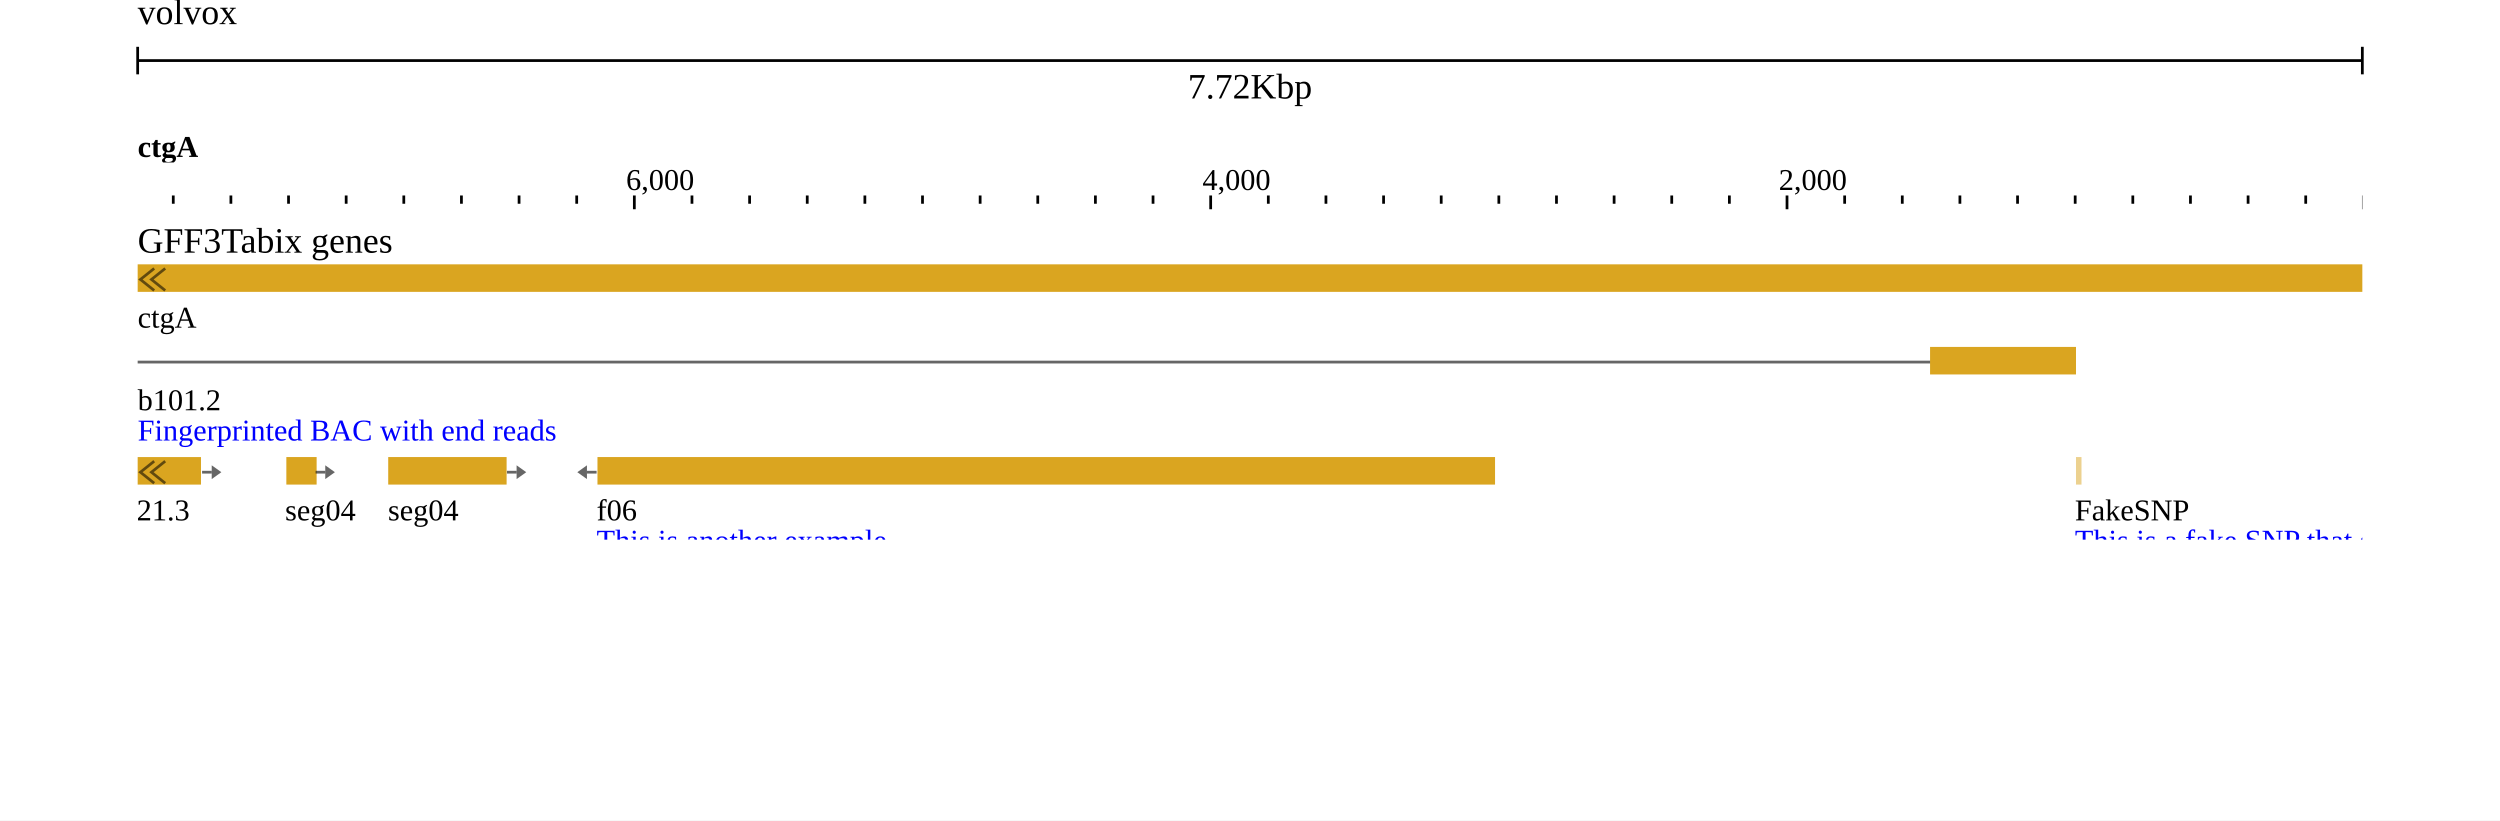
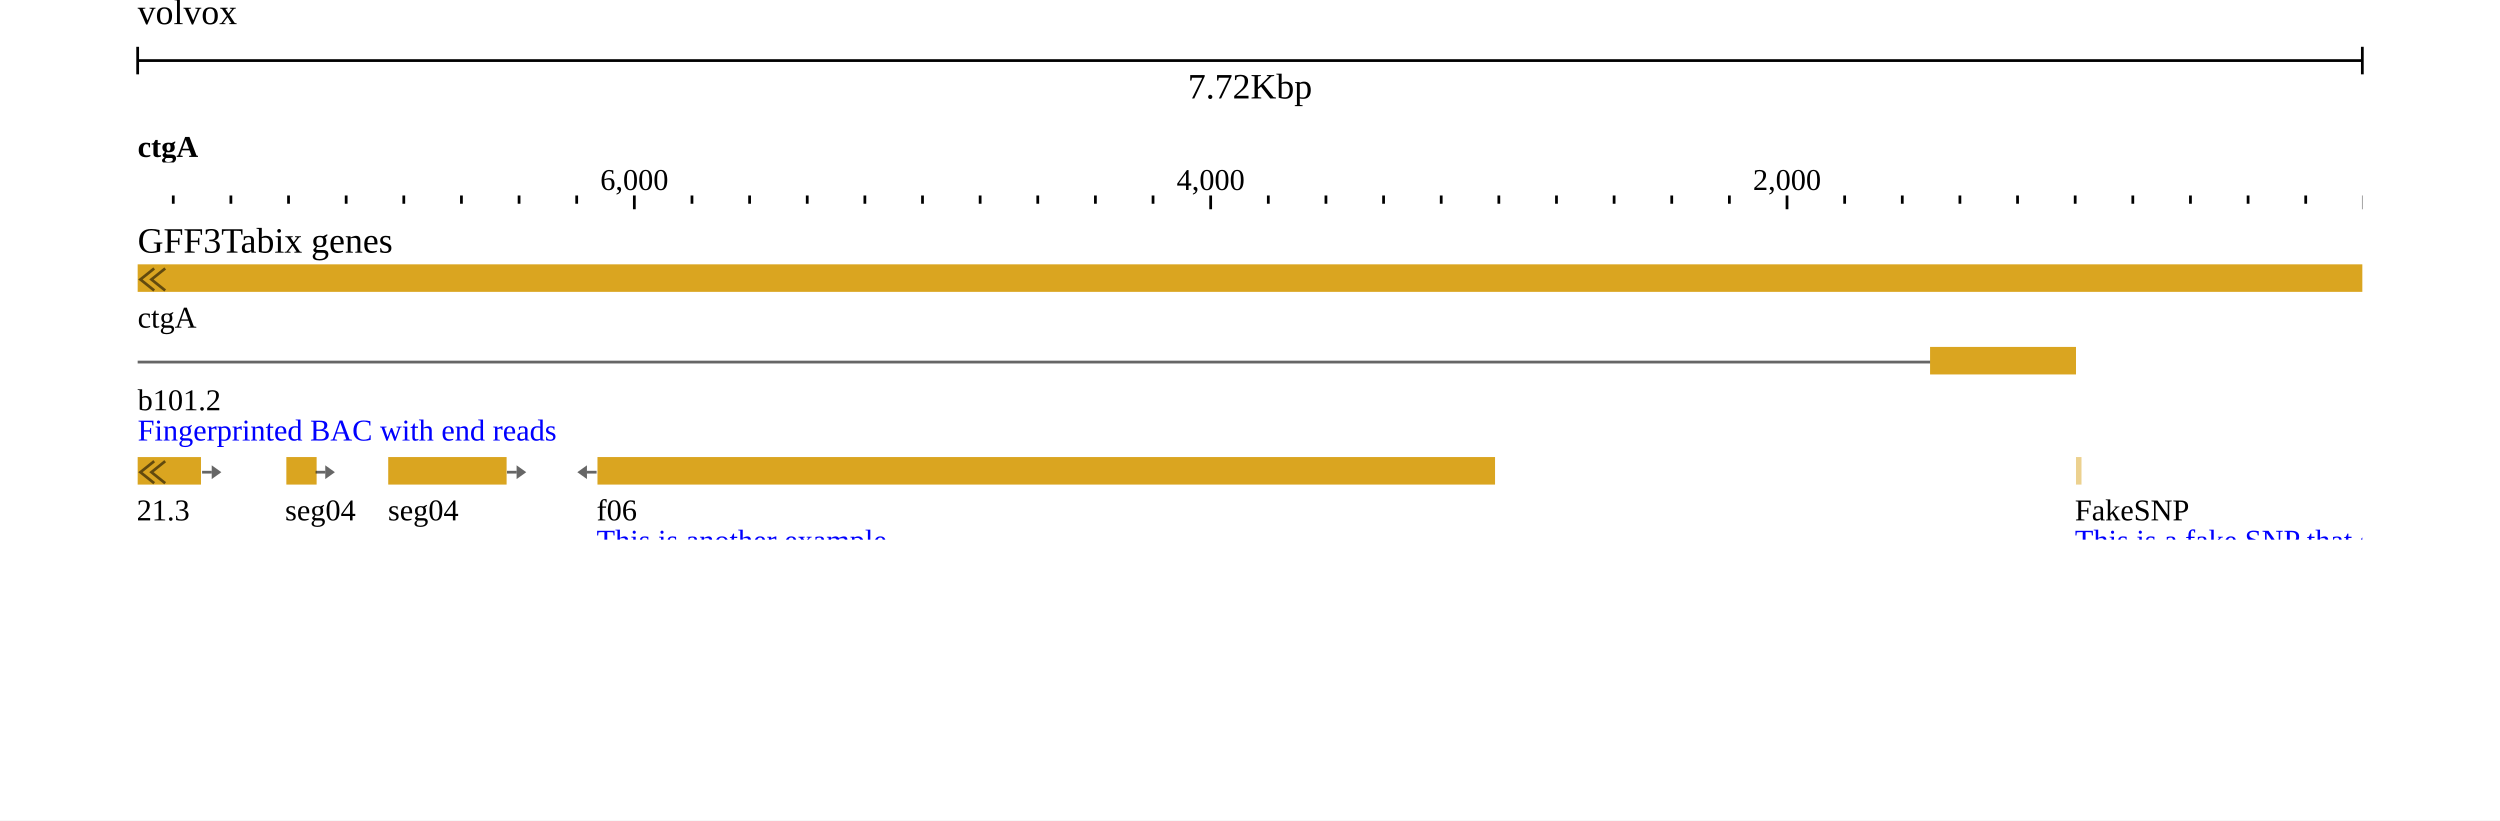
<svg xmlns="http://www.w3.org/2000/svg" width="908" height="298" viewBox="0 0 908 298">
  <rect width="908" height="298" fill="#ffffff" />
  <g transform="translate(50 0)">
    <g transform="translate(0)">
      <g id="header">
        <text x="0" y="0" dominant-baseline="hanging" font-size="13" fill="#000000">volvox</text>
        <g transform="translate(0 22)">
          <line x1="0" x2="808" y1="0" y2="0" stroke="#000000" />
          <line x1="0" x2="0" y1="-5" y2="5" stroke="#000000" />
          <line x1="808" x2="808" y1="-5" y2="5" stroke="#000000" />
          <text x="404" y="5" text-anchor="middle" dominant-baseline="hanging" font-size="13" fill="#000000">7.72Kbp</text>
        </g>
        <g transform="translate(0 44)">
          <g transform="translate(0 0)">
            <defs>
              <clipPath id="clip-integration_test-volvox:ctgA:2.534653465343581:7722.534653465344:0:rev">
                <rect x="0" y="0" width="808" height="100" />
              </clipPath>
            </defs>
            <g clip-path="url(#clip-integration_test-volvox:ctgA:2.534653465343581:7722.534653465344:0:rev)">
              <line x1="829.303" x2="829.303" y1="27" y2="30" stroke-width="1" stroke="#000000" />
              <line x1="808.37" x2="808.37" y1="27" y2="32" stroke-width="1" stroke="#000000" />
              <line x1="787.437" x2="787.437" y1="27" y2="30" stroke-width="1" stroke="#000000" />
              <line x1="766.505" x2="766.505" y1="27" y2="30" stroke-width="1" stroke="#000000" />
              <line x1="745.572" x2="745.572" y1="27" y2="30" stroke-width="1" stroke="#000000" />
              <line x1="724.639" x2="724.639" y1="27" y2="30" stroke-width="1" stroke="#000000" />
              <line x1="703.707" x2="703.707" y1="27" y2="30" stroke-width="1" stroke="#000000" />
              <line x1="682.774" x2="682.774" y1="27" y2="30" stroke-width="1" stroke="#000000" />
              <line x1="661.841" x2="661.841" y1="27" y2="30" stroke-width="1" stroke="#000000" />
              <line x1="640.909" x2="640.909" y1="27" y2="30" stroke-width="1" stroke="#000000" />
              <line x1="619.976" x2="619.976" y1="27" y2="30" stroke-width="1" stroke="#000000" />
              <line x1="599.044" x2="599.044" y1="27" y2="32" stroke-width="1" stroke="#000000" />
              <line x1="578.111" x2="578.111" y1="27" y2="30" stroke-width="1" stroke="#000000" />
              <line x1="557.178" x2="557.178" y1="27" y2="30" stroke-width="1" stroke="#000000" />
              <line x1="536.246" x2="536.246" y1="27" y2="30" stroke-width="1" stroke="#000000" />
              <line x1="515.313" x2="515.313" y1="27" y2="30" stroke-width="1" stroke="#000000" />
              <line x1="494.38" x2="494.38" y1="27" y2="30" stroke-width="1" stroke="#000000" />
              <line x1="473.448" x2="473.448" y1="27" y2="30" stroke-width="1" stroke="#000000" />
              <line x1="452.515" x2="452.515" y1="27" y2="30" stroke-width="1" stroke="#000000" />
              <line x1="431.582" x2="431.582" y1="27" y2="30" stroke-width="1" stroke="#000000" />
              <line x1="410.65" x2="410.65" y1="27" y2="30" stroke-width="1" stroke="#000000" />
              <line x1="389.717" x2="389.717" y1="27" y2="32" stroke-width="1" stroke="#000000" />
              <line x1="368.784" x2="368.784" y1="27" y2="30" stroke-width="1" stroke="#000000" />
              <line x1="347.852" x2="347.852" y1="27" y2="30" stroke-width="1" stroke="#000000" />
              <line x1="326.919" x2="326.919" y1="27" y2="30" stroke-width="1" stroke="#000000" />
              <line x1="305.987" x2="305.987" y1="27" y2="30" stroke-width="1" stroke="#000000" />
              <line x1="285.054" x2="285.054" y1="27" y2="30" stroke-width="1" stroke="#000000" />
              <line x1="264.121" x2="264.121" y1="27" y2="30" stroke-width="1" stroke="#000000" />
              <line x1="243.189" x2="243.189" y1="27" y2="30" stroke-width="1" stroke="#000000" />
              <line x1="222.256" x2="222.256" y1="27" y2="30" stroke-width="1" stroke="#000000" />
              <line x1="201.323" x2="201.323" y1="27" y2="30" stroke-width="1" stroke="#000000" />
              <line x1="180.391" x2="180.391" y1="27" y2="32" stroke-width="1" stroke="#000000" />
              <line x1="159.458" x2="159.458" y1="27" y2="30" stroke-width="1" stroke="#000000" />
              <line x1="138.525" x2="138.525" y1="27" y2="30" stroke-width="1" stroke="#000000" />
              <line x1="117.593" x2="117.593" y1="27" y2="30" stroke-width="1" stroke="#000000" />
              <line x1="96.66" x2="96.66" y1="27" y2="30" stroke-width="1" stroke="#000000" />
              <line x1="75.727" x2="75.727" y1="27" y2="30" stroke-width="1" stroke="#000000" />
              <line x1="54.795" x2="54.795" y1="27" y2="30" stroke-width="1" stroke="#000000" />
              <line x1="33.862" x2="33.862" y1="27" y2="30" stroke-width="1" stroke="#000000" />
              <line x1="12.93" x2="12.93" y1="27" y2="30" stroke-width="1" stroke="#000000" />
              <line x1="-8.003" x2="-8.003" y1="27" y2="30" stroke-width="1" stroke="#000000" />
              <line x1="-28.936" x2="-28.936" y1="27" y2="32" stroke-width="1" stroke="#000000" />
-               <text x="596.044" y="25" font-size="11" fill="#000000">2,000</text>
-               <text x="386.717" y="25" font-size="11" fill="#000000">4,000</text>
-               <text x="177.391" y="25" font-size="11" fill="#000000">6,000</text>
+               <text x="599.044" y="25" text-anchor="middle" font-size="11" fill="#000000">2,000</text>
+               <text x="389.717" y="25" text-anchor="middle" font-size="11" fill="#000000">4,000</text>
+               <text x="180.391" y="25" text-anchor="middle" font-size="11" fill="#000000">6,000</text>
            </g>
          </g>
          <g transform="translate(0 0)">
            <defs>
              <clipPath id="reflabel-integration_test-volvox:ctgA:4137:11781:0:rev">
                <rect x="0" y="0" width="807.265" height="15" />
              </clipPath>
            </defs>
            <g clip-path="url(#reflabel-integration_test-volvox:ctgA:4137:11781:0:rev)">
              <text x="0" y="13" font-size="11" font-weight="bold" fill="#000000">ctgA</text>
            </g>
          </g>
        </g>
      </g>
    </g>
    <g transform="translate(0 78)">
      <g transform="translate(0 0)">
        <defs>
          <clipPath id="track-clip-integration_test-gff3tabix_genes">
            <rect x="-50" y="18" width="858" height="100" />
          </clipPath>
        </defs>
        <g clip-path="url(#track-clip-integration_test-gff3tabix_genes)">
          <g transform="translate(0 18)">
            <defs>
              <clipPath id="canvas-features-clip-5GfQp_z8Ji">
                <rect x="0" y="0" width="808" height="100" />
              </clipPath>
            </defs>
            <g clip-path="url(#canvas-features-clip-5GfQp_z8Ji)">
              <g>
                <clipPath id="svgcanvas-clip-0">
                  <path d="M0,0h808v100h-808Z" />
                </clipPath>
                <g clip-path="url(#svgcanvas-clip-0)">
                  <path d="M651.27,35.5L-1232.563,35.5" fill="none" stroke="rgb(0,0,0)" stroke-opacity="0.6" stroke-width="1" />
                  <path d="M651.27,145.5L494.38,145.5" fill="none" stroke="rgb(0,0,0)" stroke-opacity="0.6" stroke-width="1" />
                  <path d="M535.603,143.5L531.603,145.5L535.603,147.5" fill="none" stroke="rgb(0,0,0)" stroke-opacity="0.6" stroke-width="0.5" />
                  <path d="M574.825,143.5L570.825,145.5L574.825,147.5" fill="none" stroke="rgb(0,0,0)" stroke-opacity="0.6" stroke-width="0.5" />
                  <path d="M614.048,143.5L610.048,145.5L614.048,147.5" fill="none" stroke="rgb(0,0,0)" stroke-opacity="0.6" stroke-width="0.5" />
                  <path d="M651.27,175.5L285.054,175.5" fill="none" stroke="rgb(0,0,0)" stroke-opacity="0.6" stroke-width="1" />
                  <path d="M323.676,173.5L319.676,175.5L323.676,177.5" fill="none" stroke="rgb(0,0,0)" stroke-opacity="0.6" stroke-width="0.5" />
                  <path d="M360.297,173.5L356.297,175.5L360.297,177.5" fill="none" stroke="rgb(0,0,0)" stroke-opacity="0.6" stroke-width="0.5" />
                  <path d="M396.919,173.5L392.919,175.5L396.919,177.5" fill="none" stroke="rgb(0,0,0)" stroke-opacity="0.6" stroke-width="0.5" />
                  <path d="M433.541,173.5L429.541,175.5L433.541,177.5" fill="none" stroke="rgb(0,0,0)" stroke-opacity="0.6" stroke-width="0.5" />
                  <path d="M470.162,173.5L466.162,175.5L470.162,177.5" fill="none" stroke="rgb(0,0,0)" stroke-opacity="0.6" stroke-width="0.5" />
                  <path d="M506.784,173.5L502.784,175.5L506.784,177.5" fill="none" stroke="rgb(0,0,0)" stroke-opacity="0.6" stroke-width="0.5" />
                  <path d="M543.405,173.5L539.405,175.5L543.405,177.5" fill="none" stroke="rgb(0,0,0)" stroke-opacity="0.6" stroke-width="0.5" />
                  <path d="M580.027,173.5L576.027,175.5L580.027,177.5" fill="none" stroke="rgb(0,0,0)" stroke-opacity="0.6" stroke-width="0.5" />
                  <path d="M616.649,173.5L612.649,175.5L616.649,177.5" fill="none" stroke="rgb(0,0,0)" stroke-opacity="0.6" stroke-width="0.5" />
                  <path d="M232.618,175.5L75.727,175.5" fill="none" stroke="rgb(0,0,0)" stroke-opacity="0.6" stroke-width="1" />
                  <path d="M116.95,173.5L112.95,175.5L116.95,177.5" fill="none" stroke="rgb(0,0,0)" stroke-opacity="0.6" stroke-width="0.5" />
                  <path d="M156.173,173.5L152.173,175.5L156.173,177.5" fill="none" stroke="rgb(0,0,0)" stroke-opacity="0.6" stroke-width="0.5" />
                  <path d="M195.395,173.5L191.395,175.5L195.395,177.5" fill="none" stroke="rgb(0,0,0)" stroke-opacity="0.6" stroke-width="0.5" />
                  <path d="M651.27,205.5L494.38,205.5" fill="none" stroke="rgb(0,0,0)" stroke-opacity="0.6" stroke-width="1" />
                  <path d="M535.603,203.5L531.603,205.5L535.603,207.5" fill="none" stroke="rgb(0,0,0)" stroke-opacity="0.6" stroke-width="0.5" />
                  <path d="M574.825,203.5L570.825,205.5L574.825,207.5" fill="none" stroke="rgb(0,0,0)" stroke-opacity="0.6" stroke-width="0.5" />
                  <path d="M614.048,203.5L610.048,205.5L614.048,207.5" fill="none" stroke="rgb(0,0,0)" stroke-opacity="0.6" stroke-width="0.5" />
                  <path d="M399.869,205.5L285.054,205.5" fill="none" stroke="rgb(0,0,0)" stroke-opacity="0.6" stroke-width="1" />
                  <path d="M325.326,203.5L321.326,205.5L325.326,207.5" fill="none" stroke="rgb(0,0,0)" stroke-opacity="0.6" stroke-width="0.5" />
                  <path d="M363.598,203.5L359.598,205.5L363.598,207.5" fill="none" stroke="rgb(0,0,0)" stroke-opacity="0.6" stroke-width="0.5" />
                  <path d="M232.618,205.5L75.727,205.5" fill="none" stroke="rgb(0,0,0)" stroke-opacity="0.6" stroke-width="1" />
                  <path d="M116.95,203.5L112.95,205.5L116.95,207.5" fill="none" stroke="rgb(0,0,0)" stroke-opacity="0.6" stroke-width="0.5" />
                  <path d="M156.173,203.5L152.173,205.5L156.173,207.5" fill="none" stroke="rgb(0,0,0)" stroke-opacity="0.6" stroke-width="0.5" />
                  <path d="M195.395,203.5L191.395,205.5L195.395,207.5" fill="none" stroke="rgb(0,0,0)" stroke-opacity="0.6" stroke-width="0.5" />
                  <path d="M651.27,217.5L285.054,217.5" fill="none" stroke="rgb(0,0,0)" stroke-opacity="0.6" stroke-width="1" />
                  <path d="M323.676,215.5L319.676,217.5L323.676,219.5" fill="none" stroke="rgb(0,0,0)" stroke-opacity="0.6" stroke-width="0.5" />
                  <path d="M360.297,215.5L356.297,217.5L360.297,219.5" fill="none" stroke="rgb(0,0,0)" stroke-opacity="0.6" stroke-width="0.5" />
                  <path d="M396.919,215.5L392.919,217.5L396.919,219.5" fill="none" stroke="rgb(0,0,0)" stroke-opacity="0.6" stroke-width="0.5" />
                  <path d="M433.541,215.5L429.541,217.5L433.541,219.5" fill="none" stroke="rgb(0,0,0)" stroke-opacity="0.6" stroke-width="0.5" />
                  <path d="M470.162,215.5L466.162,217.5L470.162,219.5" fill="none" stroke="rgb(0,0,0)" stroke-opacity="0.6" stroke-width="0.5" />
                  <path d="M506.784,215.5L502.784,217.5L506.784,219.5" fill="none" stroke="rgb(0,0,0)" stroke-opacity="0.6" stroke-width="0.5" />
                  <path d="M543.405,215.5L539.405,217.5L543.405,219.5" fill="none" stroke="rgb(0,0,0)" stroke-opacity="0.6" stroke-width="0.5" />
                  <path d="M580.027,215.5L576.027,217.5L580.027,219.5" fill="none" stroke="rgb(0,0,0)" stroke-opacity="0.6" stroke-width="0.5" />
                  <path d="M616.649,215.5L612.649,217.5L616.649,219.5" fill="none" stroke="rgb(0,0,0)" stroke-opacity="0.6" stroke-width="0.5" />
                  <path d="M232.618,217.5L75.727,217.5" fill="none" stroke="rgb(0,0,0)" stroke-opacity="0.6" stroke-width="1" />
                  <path d="M116.95,215.5L112.95,217.5L116.95,219.5" fill="none" stroke="rgb(0,0,0)" stroke-opacity="0.6" stroke-width="0.5" />
                  <path d="M156.173,215.5L152.173,217.5L156.173,219.5" fill="none" stroke="rgb(0,0,0)" stroke-opacity="0.6" stroke-width="0.5" />
                  <path d="M195.395,215.5L191.395,217.5L195.395,219.5" fill="none" stroke="rgb(0,0,0)" stroke-opacity="0.6" stroke-width="0.5" />
                  <path d="M651.27,229.5L494.38,229.5" fill="none" stroke="rgb(0,0,0)" stroke-opacity="0.6" stroke-width="1" />
                  <path d="M535.603,227.5L531.603,229.5L535.603,231.5" fill="none" stroke="rgb(0,0,0)" stroke-opacity="0.6" stroke-width="0.5" />
                  <path d="M574.825,227.5L570.825,229.5L574.825,231.5" fill="none" stroke="rgb(0,0,0)" stroke-opacity="0.6" stroke-width="0.5" />
                  <path d="M614.048,227.5L610.048,229.5L614.048,231.5" fill="none" stroke="rgb(0,0,0)" stroke-opacity="0.6" stroke-width="0.5" />
                  <path d="M399.869,229.5L285.054,229.5" fill="none" stroke="rgb(0,0,0)" stroke-opacity="0.6" stroke-width="1" />
                  <path d="M325.326,227.5L321.326,229.5L325.326,231.5" fill="none" stroke="rgb(0,0,0)" stroke-opacity="0.6" stroke-width="0.5" />
                  <path d="M363.598,227.5L359.598,229.5L363.598,231.5" fill="none" stroke="rgb(0,0,0)" stroke-opacity="0.6" stroke-width="0.5" />
                  <path d="M232.618,229.5L75.727,229.5" fill="none" stroke="rgb(0,0,0)" stroke-opacity="0.6" stroke-width="1" />
                  <path d="M116.95,227.5L112.95,229.5L116.95,231.5" fill="none" stroke="rgb(0,0,0)" stroke-opacity="0.6" stroke-width="0.5" />
                  <path d="M156.173,227.5L152.173,229.5L156.173,231.5" fill="none" stroke="rgb(0,0,0)" stroke-opacity="0.6" stroke-width="0.5" />
                  <path d="M195.395,227.5L191.395,229.5L195.395,231.5" fill="none" stroke="rgb(0,0,0)" stroke-opacity="0.6" stroke-width="0.5" />
                  <path d="M651.27,305.5L285.054,305.5" fill="none" stroke="rgb(0,0,0)" stroke-opacity="0.6" stroke-width="1" />
                  <path d="M323.676,303.5L319.676,305.5L323.676,307.5" fill="none" stroke="rgb(0,0,0)" stroke-opacity="0.6" stroke-width="0.5" />
                  <path d="M360.297,303.5L356.297,305.5L360.297,307.5" fill="none" stroke="rgb(0,0,0)" stroke-opacity="0.6" stroke-width="0.5" />
                  <path d="M396.919,303.5L392.919,305.5L396.919,307.5" fill="none" stroke="rgb(0,0,0)" stroke-opacity="0.6" stroke-width="0.5" />
                  <path d="M433.541,303.5L429.541,305.5L433.541,307.5" fill="none" stroke="rgb(0,0,0)" stroke-opacity="0.6" stroke-width="0.5" />
                  <path d="M470.162,303.5L466.162,305.5L470.162,307.5" fill="none" stroke="rgb(0,0,0)" stroke-opacity="0.6" stroke-width="0.5" />
                  <path d="M506.784,303.5L502.784,305.5L506.784,307.5" fill="none" stroke="rgb(0,0,0)" stroke-opacity="0.6" stroke-width="0.5" />
                  <path d="M543.405,303.5L539.405,305.5L543.405,307.5" fill="none" stroke="rgb(0,0,0)" stroke-opacity="0.6" stroke-width="0.5" />
                  <path d="M580.027,303.5L576.027,305.5L580.027,307.5" fill="none" stroke="rgb(0,0,0)" stroke-opacity="0.6" stroke-width="0.5" />
                  <path d="M616.649,303.5L612.649,305.5L616.649,307.5" fill="none" stroke="rgb(0,0,0)" stroke-opacity="0.6" stroke-width="0.5" />
                  <path d="M232.618,305.5L75.727,305.5" fill="none" stroke="rgb(0,0,0)" stroke-opacity="0.6" stroke-width="1" />
                  <path d="M116.95,303.5L112.95,305.5L116.95,307.5" fill="none" stroke="rgb(0,0,0)" stroke-opacity="0.6" stroke-width="0.5" />
                  <path d="M156.173,303.5L152.173,305.5L156.173,307.5" fill="none" stroke="rgb(0,0,0)" stroke-opacity="0.6" stroke-width="0.5" />
                  <path d="M195.395,303.5L191.395,305.5L195.395,307.5" fill="none" stroke="rgb(0,0,0)" stroke-opacity="0.6" stroke-width="0.5" />
                  <path d="M232.618,335.5L75.727,335.5" fill="none" stroke="rgb(0,0,0)" stroke-opacity="0.6" stroke-width="1" />
                  <path d="M112.95,333.5L116.95,335.5L112.95,337.5" fill="none" stroke="rgb(0,0,0)" stroke-opacity="0.6" stroke-width="0.5" />
                  <path d="M152.173,333.5L156.173,335.5L152.173,337.5" fill="none" stroke="rgb(0,0,0)" stroke-opacity="0.6" stroke-width="0.5" />
                  <path d="M191.395,333.5L195.395,335.5L191.395,337.5" fill="none" stroke="rgb(0,0,0)" stroke-opacity="0.6" stroke-width="0.5" />
                  <rect x="-4425" y="0" width="5233" height="10" fill="rgb(218,165,32)" />
                  <rect x="651" y="30" width="53" height="10" fill="rgb(218,165,32)" />
                  <rect x="704" y="70" width="2" height="10" fill="rgb(218,165,32)" fill-opacity="0.5" />
                  <rect x="599" y="110" width="105" height="10" fill="rgb(218,165,32)" />
                  <rect x="651" y="140" width="47" height="10" fill="rgb(218,165,32)" />
                  <rect x="473" y="140" width="21" height="10" fill="rgb(218,165,32)" />
                  <rect x="651" y="170" width="47" height="10" fill="rgb(218,165,32)" />
                  <rect x="233" y="170" width="52" height="10" fill="rgb(218,165,32)" />
                  <rect x="44" y="170" width="32" height="10" fill="rgb(218,165,32)" />
                  <rect x="683" y="202" width="15" height="7" fill="rgb(53,112,137)" />
                  <rect x="651" y="200" width="32" height="10" fill="rgb(218,165,32)" />
                  <rect x="400" y="200" width="94" height="10" fill="rgb(218,165,32)" />
                  <rect x="233" y="200" width="52" height="10" fill="rgb(218,165,32)" />
                  <rect x="12" y="200" width="64" height="10" fill="rgb(218,165,32)" />
                  <rect x="-134" y="202" width="146" height="7" fill="rgb(53,112,137)" />
                  <rect x="683" y="214" width="15" height="7" fill="rgb(53,112,137)" />
                  <rect x="651" y="212" width="32" height="10" fill="rgb(218,165,32)" />
                  <rect x="233" y="212" width="52" height="10" fill="rgb(218,165,32)" />
                  <rect x="12" y="212" width="64" height="10" fill="rgb(218,165,32)" />
                  <rect x="-134" y="214" width="146" height="7" fill="rgb(53,112,137)" />
                  <rect x="651" y="226" width="21" height="7" fill="rgb(53,112,137)" />
                  <rect x="463" y="226" width="31" height="7" fill="rgb(53,112,137)" />
                  <rect x="400" y="224" width="63" height="10" fill="rgb(218,165,32)" />
                  <rect x="233" y="224" width="52" height="10" fill="rgb(218,165,32)" />
                  <rect x="13" y="224" width="63" height="10" fill="rgb(218,165,32)" />
                  <rect x="-134" y="226" width="147" height="7" fill="rgb(53,112,137)" />
                  <rect x="599" y="270" width="94" height="10" fill="rgb(218,165,32)" />
                  <rect x="651" y="300" width="37" height="10" fill="rgb(218,165,32)" />
                  <rect x="233" y="300" width="52" height="10" fill="rgb(218,165,32)" />
                  <rect x="55" y="300" width="21" height="10" fill="rgb(218,165,32)" />
                  <rect x="609" y="330" width="74" height="10" fill="rgb(218,165,32)" />
                  <rect x="494" y="360" width="147" height="10" fill="rgb(218,165,32)" />
                  <rect x="601" y="390" width="34" height="10" fill="rgb(218,165,32)" />
                  <rect x="505" y="430" width="115" height="10" fill="rgb(218,165,32)" />
                  <rect x="167" y="70" width="326" height="10" fill="rgb(218,165,32)" />
                  <rect x="184" y="110" width="131" height="10" fill="rgb(218,165,32)" />
                  <rect x="253" y="270" width="8" height="10" fill="rgb(218,165,32)" />
                  <rect x="233" y="330" width="9" height="10" fill="rgb(218,165,32)" />
                  <rect x="23" y="330" width="53" height="10" fill="rgb(218,165,32)" />
                  <rect x="170" y="270" width="31" height="10" fill="rgb(218,165,32)" />
                  <rect x="91" y="70" width="43" height="10" fill="rgb(218,165,32)" />
                  <rect x="50" y="100" width="38" height="10" fill="rgb(218,165,32)" />
                  <rect x="54" y="70" width="11" height="10" fill="rgb(218,165,32)" />
                  <rect x="-2" y="100" width="35" height="10" fill="rgb(218,165,32)" />
                  <rect x="-29" y="70" width="52" height="10" fill="rgb(218,165,32)" />
                  <rect x="-48" y="130" width="51" height="10" fill="rgb(218,165,32)" />
                  <rect x="-134" y="100" width="105" height="10" fill="rgb(218,165,32)" />
                  <rect x="-37" y="160" width="2" height="10" fill="rgb(218,165,32)" />
                  <rect x="-134" y="70" width="73" height="10" fill="rgb(218,165,32)" />
                  <rect x="-111" y="130" width="25" height="10" fill="rgb(218,165,32)" />
                  <rect x="-127" y="160" width="7" height="10" fill="rgb(218,165,32)" />
                  <rect x="-220" y="70" width="44" height="10" fill="rgb(218,165,32)" />
                  <rect x="-395" y="70" width="157" height="10" fill="rgb(218,165,32)" />
                  <rect x="-395" y="110" width="157" height="10" fill="rgb(218,165,32)" />
                  <rect x="469.634" y="145" width="3.5" height="1" fill="rgb(0,0,0)" fill-opacity="0.6" />
                  <path d="M469.634,143L469.634,148L466.134,145.5Z" fill="rgb(0,0,0)" fill-opacity="0.6" stroke="none" />
                  <rect x="40.724" y="175" width="3.5" height="1" fill="rgb(0,0,0)" fill-opacity="0.6" />
                  <path d="M40.724,173L40.724,178L37.224,175.5Z" fill="rgb(0,0,0)" fill-opacity="0.6" stroke="none" />
                  <rect x="-137.204" y="205" width="3.5" height="1" fill="rgb(0,0,0)" fill-opacity="0.6" />
                  <path d="M-137.204,203L-137.204,208L-140.704,205.5Z" fill="rgb(0,0,0)" fill-opacity="0.6" stroke="none" />
                  <rect x="-137.204" y="217" width="3.5" height="1" fill="rgb(0,0,0)" fill-opacity="0.6" />
                  <path d="M-137.204,215L-137.204,220L-140.704,217.5Z" fill="rgb(0,0,0)" fill-opacity="0.6" stroke="none" />
                  <rect x="-137.204" y="229" width="3.5" height="1" fill="rgb(0,0,0)" fill-opacity="0.6" />
                  <path d="M-137.204,227L-137.204,232L-140.704,229.5Z" fill="rgb(0,0,0)" fill-opacity="0.6" stroke="none" />
                  <rect x="595.439" y="275" width="3.5" height="1" fill="rgb(0,0,0)" fill-opacity="0.6" />
                  <path d="M595.439,273L595.439,278L591.939,275.5Z" fill="rgb(0,0,0)" fill-opacity="0.6" stroke="none" />
                  <rect x="51.19" y="305" width="3.5" height="1" fill="rgb(0,0,0)" fill-opacity="0.6" />
                  <path d="M51.19,303L51.19,308L47.69,305.5Z" fill="rgb(0,0,0)" fill-opacity="0.6" stroke="none" />
                  <rect x="605.905" y="335" width="3.5" height="1" fill="rgb(0,0,0)" fill-opacity="0.6" />
                  <path d="M605.905,333L605.905,338L602.405,335.5Z" fill="rgb(0,0,0)" fill-opacity="0.6" stroke="none" />
                  <rect x="640.909" y="365" width="3.5" height="1" fill="rgb(0,0,0)" fill-opacity="0.6" />
                  <path d="M644.409,363L644.409,368L647.909,365.5Z" fill="rgb(0,0,0)" fill-opacity="0.6" stroke="none" />
                  <rect x="597.113" y="395" width="3.5" height="1" fill="rgb(0,0,0)" fill-opacity="0.6" />
                  <path d="M597.113,393L597.113,398L593.613,395.5Z" fill="rgb(0,0,0)" fill-opacity="0.6" stroke="none" />
                  <rect x="619.976" y="435" width="3.5" height="1" fill="rgb(0,0,0)" fill-opacity="0.6" />
                  <path d="M623.476,433L623.476,438L626.976,435.5Z" fill="rgb(0,0,0)" fill-opacity="0.6" stroke="none" />
                  <rect x="163.18" y="75" width="3.5" height="1" fill="rgb(0,0,0)" fill-opacity="0.6" />
                  <path d="M163.18,73L163.18,78L159.68,75.5Z" fill="rgb(0,0,0)" fill-opacity="0.6" stroke="none" />
                  <rect x="314.883" y="115" width="3.5" height="1" fill="rgb(0,0,0)" fill-opacity="0.6" />
                  <path d="M318.383,113L318.383,118L321.883,115.5Z" fill="rgb(0,0,0)" fill-opacity="0.6" stroke="none" />
                  <rect x="260.667" y="275" width="3.5" height="1" fill="rgb(0,0,0)" fill-opacity="0.6" />
                  <path d="M264.167,273L264.167,278L267.667,275.5Z" fill="rgb(0,0,0)" fill-opacity="0.6" stroke="none" />
                  <rect x="242.142" y="335" width="3.5" height="1" fill="rgb(0,0,0)" fill-opacity="0.6" />
                  <path d="M245.642,333L245.642,338L249.142,335.5Z" fill="rgb(0,0,0)" fill-opacity="0.6" stroke="none" />
                  <rect x="201.323" y="275" width="3.5" height="1" fill="rgb(0,0,0)" fill-opacity="0.6" />
                  <path d="M204.823,273L204.823,278L208.323,275.5Z" fill="rgb(0,0,0)" fill-opacity="0.6" stroke="none" />
                  <rect x="134.13" y="75" width="3.5" height="1" fill="rgb(0,0,0)" fill-opacity="0.6" />
                  <path d="M137.63,73L137.63,78L141.13,75.5Z" fill="rgb(0,0,0)" fill-opacity="0.6" stroke="none" />
                  <rect x="87.764" y="105" width="3.5" height="1" fill="rgb(0,0,0)" fill-opacity="0.6" />
                  <path d="M91.264,103L91.264,108L94.764,105.5Z" fill="rgb(0,0,0)" fill-opacity="0.6" stroke="none" />
                  <rect x="64.633" y="75" width="3.5" height="1" fill="rgb(0,0,0)" fill-opacity="0.6" />
                  <path d="M68.133,73L68.133,78L71.633,75.5Z" fill="rgb(0,0,0)" fill-opacity="0.6" stroke="none" />
                  <rect x="32.816" y="105" width="3.5" height="1" fill="rgb(0,0,0)" fill-opacity="0.6" />
                  <path d="M36.316,103L36.316,108L39.816,105.5Z" fill="rgb(0,0,0)" fill-opacity="0.6" stroke="none" />
                  <rect x="23.396" y="75" width="3.5" height="1" fill="rgb(0,0,0)" fill-opacity="0.6" />
                  <path d="M26.896,73L26.896,78L30.396,75.5Z" fill="rgb(0,0,0)" fill-opacity="0.6" stroke="none" />
                  <rect x="2.987" y="135" width="3.5" height="1" fill="rgb(0,0,0)" fill-opacity="0.6" />
                  <path d="M6.487,133L6.487,138L9.987,135.5Z" fill="rgb(0,0,0)" fill-opacity="0.6" stroke="none" />
                  <rect x="-28.936" y="105" width="3.5" height="1" fill="rgb(0,0,0)" fill-opacity="0.6" />
                  <path d="M-25.436,103L-25.436,108L-21.936,105.5Z" fill="rgb(0,0,0)" fill-opacity="0.6" stroke="none" />
                  <rect x="-34.692" y="165" width="3.5" height="1" fill="rgb(0,0,0)" fill-opacity="0.6" />
                  <path d="M-31.192,163L-31.192,168L-27.692,165.5Z" fill="rgb(0,0,0)" fill-opacity="0.6" stroke="none" />
                  <rect x="-60.963" y="75" width="3.5" height="1" fill="rgb(0,0,0)" fill-opacity="0.6" />
                  <path d="M-57.463,73L-57.463,78L-53.963,75.5Z" fill="rgb(0,0,0)" fill-opacity="0.6" stroke="none" />
                  <rect x="-85.977" y="135" width="3.5" height="1" fill="rgb(0,0,0)" fill-opacity="0.6" />
                  <path d="M-82.477,133L-82.477,138L-78.977,135.5Z" fill="rgb(0,0,0)" fill-opacity="0.6" stroke="none" />
                  <rect x="-119.888" y="165" width="3.5" height="1" fill="rgb(0,0,0)" fill-opacity="0.6" />
                  <path d="M-116.388,163L-116.388,168L-112.888,165.5Z" fill="rgb(0,0,0)" fill-opacity="0.6" stroke="none" />
                  <rect x="-175.883" y="75" width="3.5" height="1" fill="rgb(0,0,0)" fill-opacity="0.6" />
                  <path d="M-172.383,73L-172.383,78L-168.883,75.5Z" fill="rgb(0,0,0)" fill-opacity="0.6" stroke="none" />
                  <rect x="-398.862" y="75" width="3.5" height="1" fill="rgb(0,0,0)" fill-opacity="0.6" />
                  <path d="M-398.862,73L-398.862,78L-402.362,75.5Z" fill="rgb(0,0,0)" fill-opacity="0.6" stroke="none" />
                  <rect x="-398.862" y="115" width="3.5" height="1" fill="rgb(0,0,0)" fill-opacity="0.6" />
                  <path d="M-398.862,113L-398.862,118L-402.362,115.5Z" fill="rgb(0,0,0)" fill-opacity="0.6" stroke="none" />
                  <path d="M6,1.5L1,5.5L6,9.5" fill="none" stroke="rgb(0,0,0)" stroke-opacity="0.55" stroke-width="1" />
                  <path d="M10,1.5L5,5.5L10,9.5" fill="none" stroke="rgb(0,0,0)" stroke-opacity="0.55" stroke-width="1" />
                  <path d="M1,202.9L6,205.5L1,208.1" fill="none" stroke="rgb(255,255,255)" stroke-opacity="0.55" stroke-width="1" />
                  <path d="M5,202.9L10,205.5L5,208.1" fill="none" stroke="rgb(255,255,255)" stroke-opacity="0.55" stroke-width="1" />
                  <path d="M1,214.9L6,217.5L1,220.1" fill="none" stroke="rgb(255,255,255)" stroke-opacity="0.55" stroke-width="1" />
                  <path d="M5,214.9L10,217.5L5,220.1" fill="none" stroke="rgb(255,255,255)" stroke-opacity="0.55" stroke-width="1" />
                  <path d="M1,226.9L6,229.5L1,232.1" fill="none" stroke="rgb(255,255,255)" stroke-opacity="0.55" stroke-width="1" />
                  <path d="M5,226.9L10,229.5L5,232.1" fill="none" stroke="rgb(255,255,255)" stroke-opacity="0.55" stroke-width="1" />
                  <path d="M6,71.5L1,75.5L6,79.5" fill="none" stroke="rgb(0,0,0)" stroke-opacity="0.55" stroke-width="1" />
                  <path d="M10,71.5L5,75.5L10,79.5" fill="none" stroke="rgb(0,0,0)" stroke-opacity="0.55" stroke-width="1" />
                  <path d="M6,131.5L1,135.5L6,139.5" fill="none" stroke="rgb(0,0,0)" stroke-opacity="0.55" stroke-width="1" />
                  <path d="M10,131.5L5,135.5L10,139.5" fill="none" stroke="rgb(0,0,0)" stroke-opacity="0.55" stroke-width="1" />
                </g>
              </g>
              <g>
                <text x="0" y="23" fill="rgb(0, 0, 0)" font-size="11" text-anchor="start" dominant-baseline="auto">ctgA</text>
                <text x="0" y="53" fill="rgb(0, 0, 0)" font-size="11" text-anchor="start" dominant-baseline="auto">b101.2</text>
                <text x="0" y="64" fill="blue" font-size="11" text-anchor="start" dominant-baseline="auto">Fingerprinted BAC with end reads</text>
                <text x="703.602" y="93" fill="rgb(0, 0, 0)" font-size="11" text-anchor="start" dominant-baseline="auto">FakeSNP</text>
                <text x="703.602" y="104" fill="blue" font-size="11" text-anchor="start" dominant-baseline="auto">This is a fake SNP that should appear a…</text>
                <text x="598.939" y="133" fill="rgb(0, 0, 0)" font-size="11" text-anchor="start" dominant-baseline="auto">Remark:hga</text>
                <text x="473.134" y="163" fill="rgb(0, 0, 0)" font-size="11" text-anchor="start" dominant-baseline="auto">agt830.5</text>
                <text x="44.224" y="193" fill="rgb(0, 0, 0)" font-size="11" text-anchor="start" dominant-baseline="auto">agt221.5</text>
                <text x="0" y="247" fill="rgb(0, 0, 0)" font-size="11" text-anchor="start" dominant-baseline="auto">EDEN</text>
                <text x="0" y="258" fill="blue" font-size="11" text-anchor="start" dominant-baseline="auto">protein kinase</text>
                <text x="598.939" y="293" fill="rgb(0, 0, 0)" font-size="11" text-anchor="start" dominant-baseline="auto">Gene:hga</text>
                <text x="54.69" y="323" fill="rgb(0, 0, 0)" font-size="11" text-anchor="start" dominant-baseline="auto">agt767.5</text>
                <text x="609.405" y="353" fill="rgb(0, 0, 0)" font-size="11" text-anchor="start" dominant-baseline="auto">Protein:HGA</text>
                <text x="494.276" y="383" fill="rgb(0, 0, 0)" font-size="11" text-anchor="start" dominant-baseline="auto">Gene:hgb</text>
                <text x="600.613" y="413" fill="rgb(0, 0, 0)" font-size="11" text-anchor="start" dominant-baseline="auto">f07</text>
                <text x="600.613" y="424" fill="blue" font-size="11" text-anchor="start" dominant-baseline="auto">This is an example</text>
                <text x="504.742" y="453" fill="rgb(0, 0, 0)" font-size="11" text-anchor="start" dominant-baseline="auto">Protein:HGB</text>
                <text x="166.68" y="93" fill="rgb(0, 0, 0)" font-size="11" text-anchor="start" dominant-baseline="auto">f06</text>
                <text x="166.68" y="104" fill="blue" font-size="11" text-anchor="start" dominant-baseline="auto">This is another example</text>
                <text x="183.635" y="133" fill="rgb(0, 0, 0)" font-size="11" text-anchor="start" dominant-baseline="auto">f05</text>
                <text x="183.635" y="144" fill="blue" font-size="11" text-anchor="start" dominant-baseline="auto">Ok! Ok! I get the message.</text>
                <text x="253.341" y="293" fill="rgb(0, 0, 0)" font-size="11" text-anchor="start" dominant-baseline="auto">seg04</text>
                <text x="22.977" y="353" fill="rgb(0, 0, 0)" font-size="11" text-anchor="start" dominant-baseline="auto">agt830.3</text>
                <text x="169.715" y="293" fill="rgb(0, 0, 0)" font-size="11" text-anchor="start" dominant-baseline="auto">seg04</text>
                <text x="90.904" y="93" fill="rgb(0, 0, 0)" font-size="11" text-anchor="start" dominant-baseline="auto">seg04</text>
                <text x="50.399" y="123" fill="rgb(0, 0, 0)" font-size="11" text-anchor="start" dominant-baseline="auto">seg03</text>
                <text x="53.539" y="93" fill="rgb(0, 0, 0)" font-size="11" text-anchor="start" dominant-baseline="auto">seg04</text>
                <text x="0" y="123" fill="rgb(0, 0, 0)" font-size="11" text-anchor="start" dominant-baseline="auto">seg03</text>
                <text x="-19.298" y="93" fill="rgb(0, 0, 0)" font-size="11" text-anchor="start" dominant-baseline="auto">agt221.3</text>
                <text x="-26.92" y="153" fill="rgb(0, 0, 0)" font-size="11" text-anchor="start" dominant-baseline="auto">seg04</text>
              </g>
            </g>
          </g>
        </g>
        <text x="0" y="5" font-size="13" dominant-baseline="hanging" fill="#000000">GFF3Tabix genes</text>
      </g>
    </g>
    <g transform="translate(0 78)">
      <defs>
        <clipPath id="highlight-clip-integration_test">
          <rect x="0" y="0" width="808" height="120" />
        </clipPath>
      </defs>
      <g clip-path="url(#highlight-clip-integration_test)" />
    </g>
  </g>
</svg>
